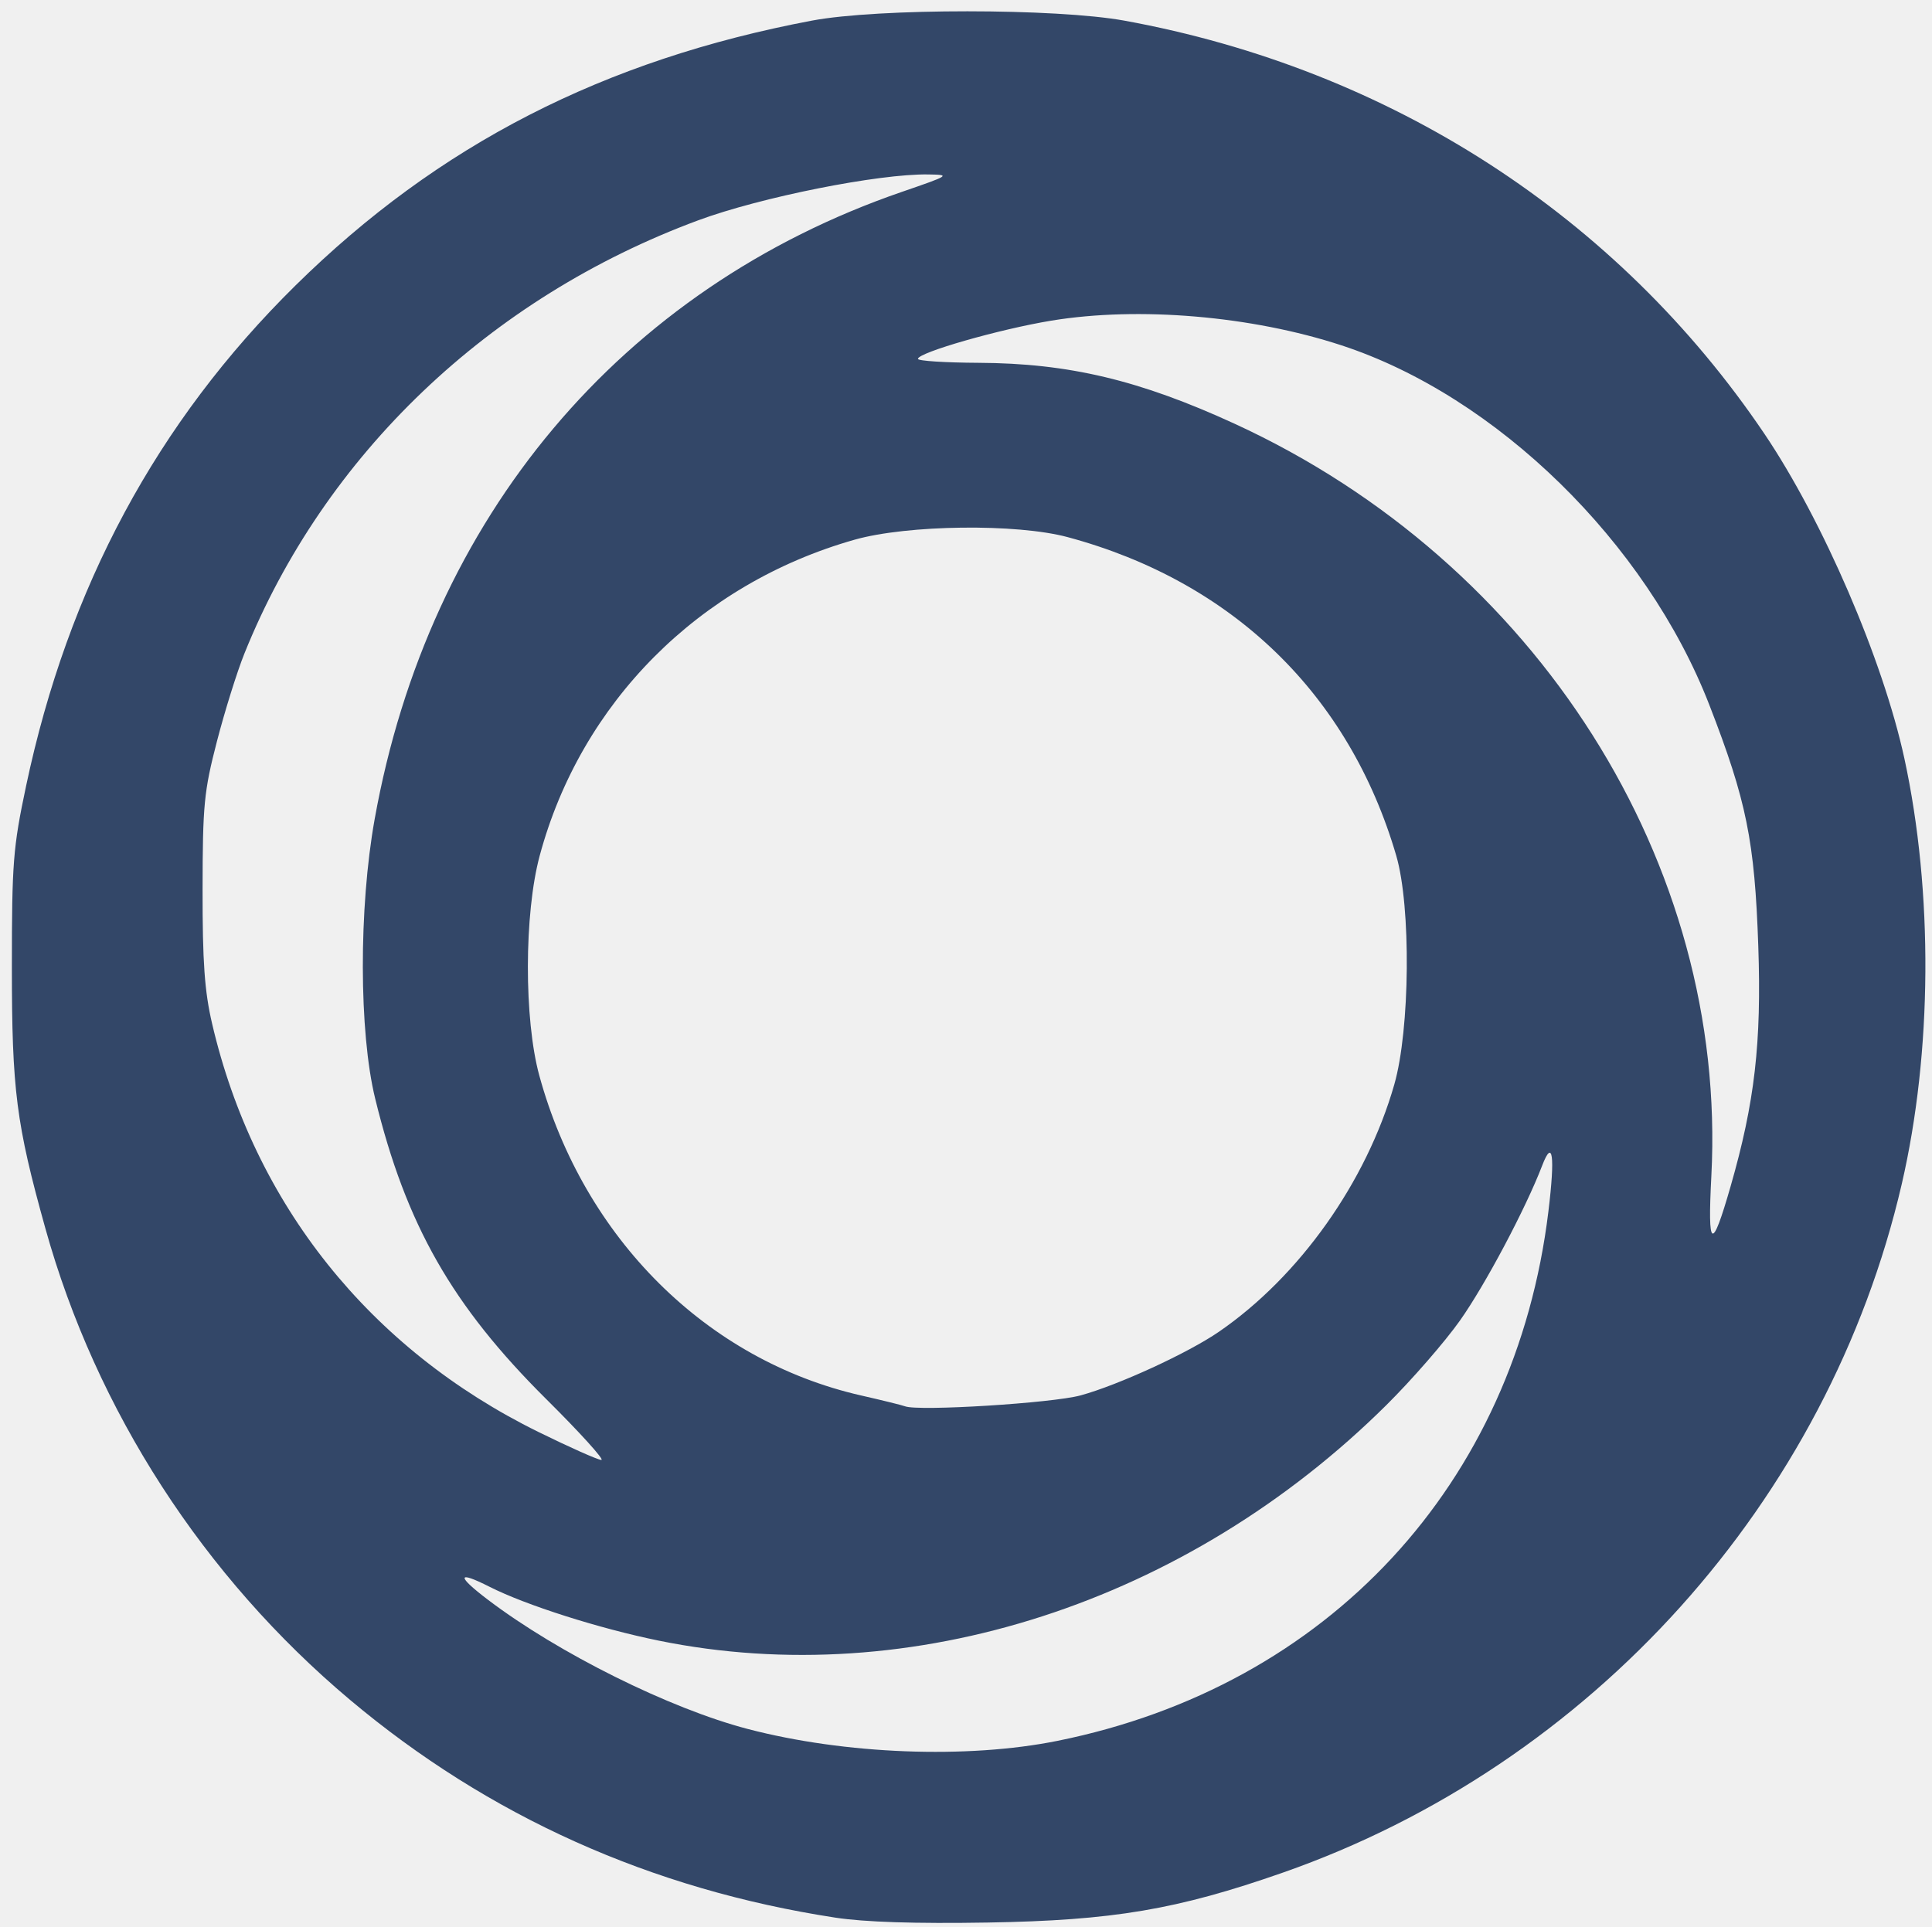
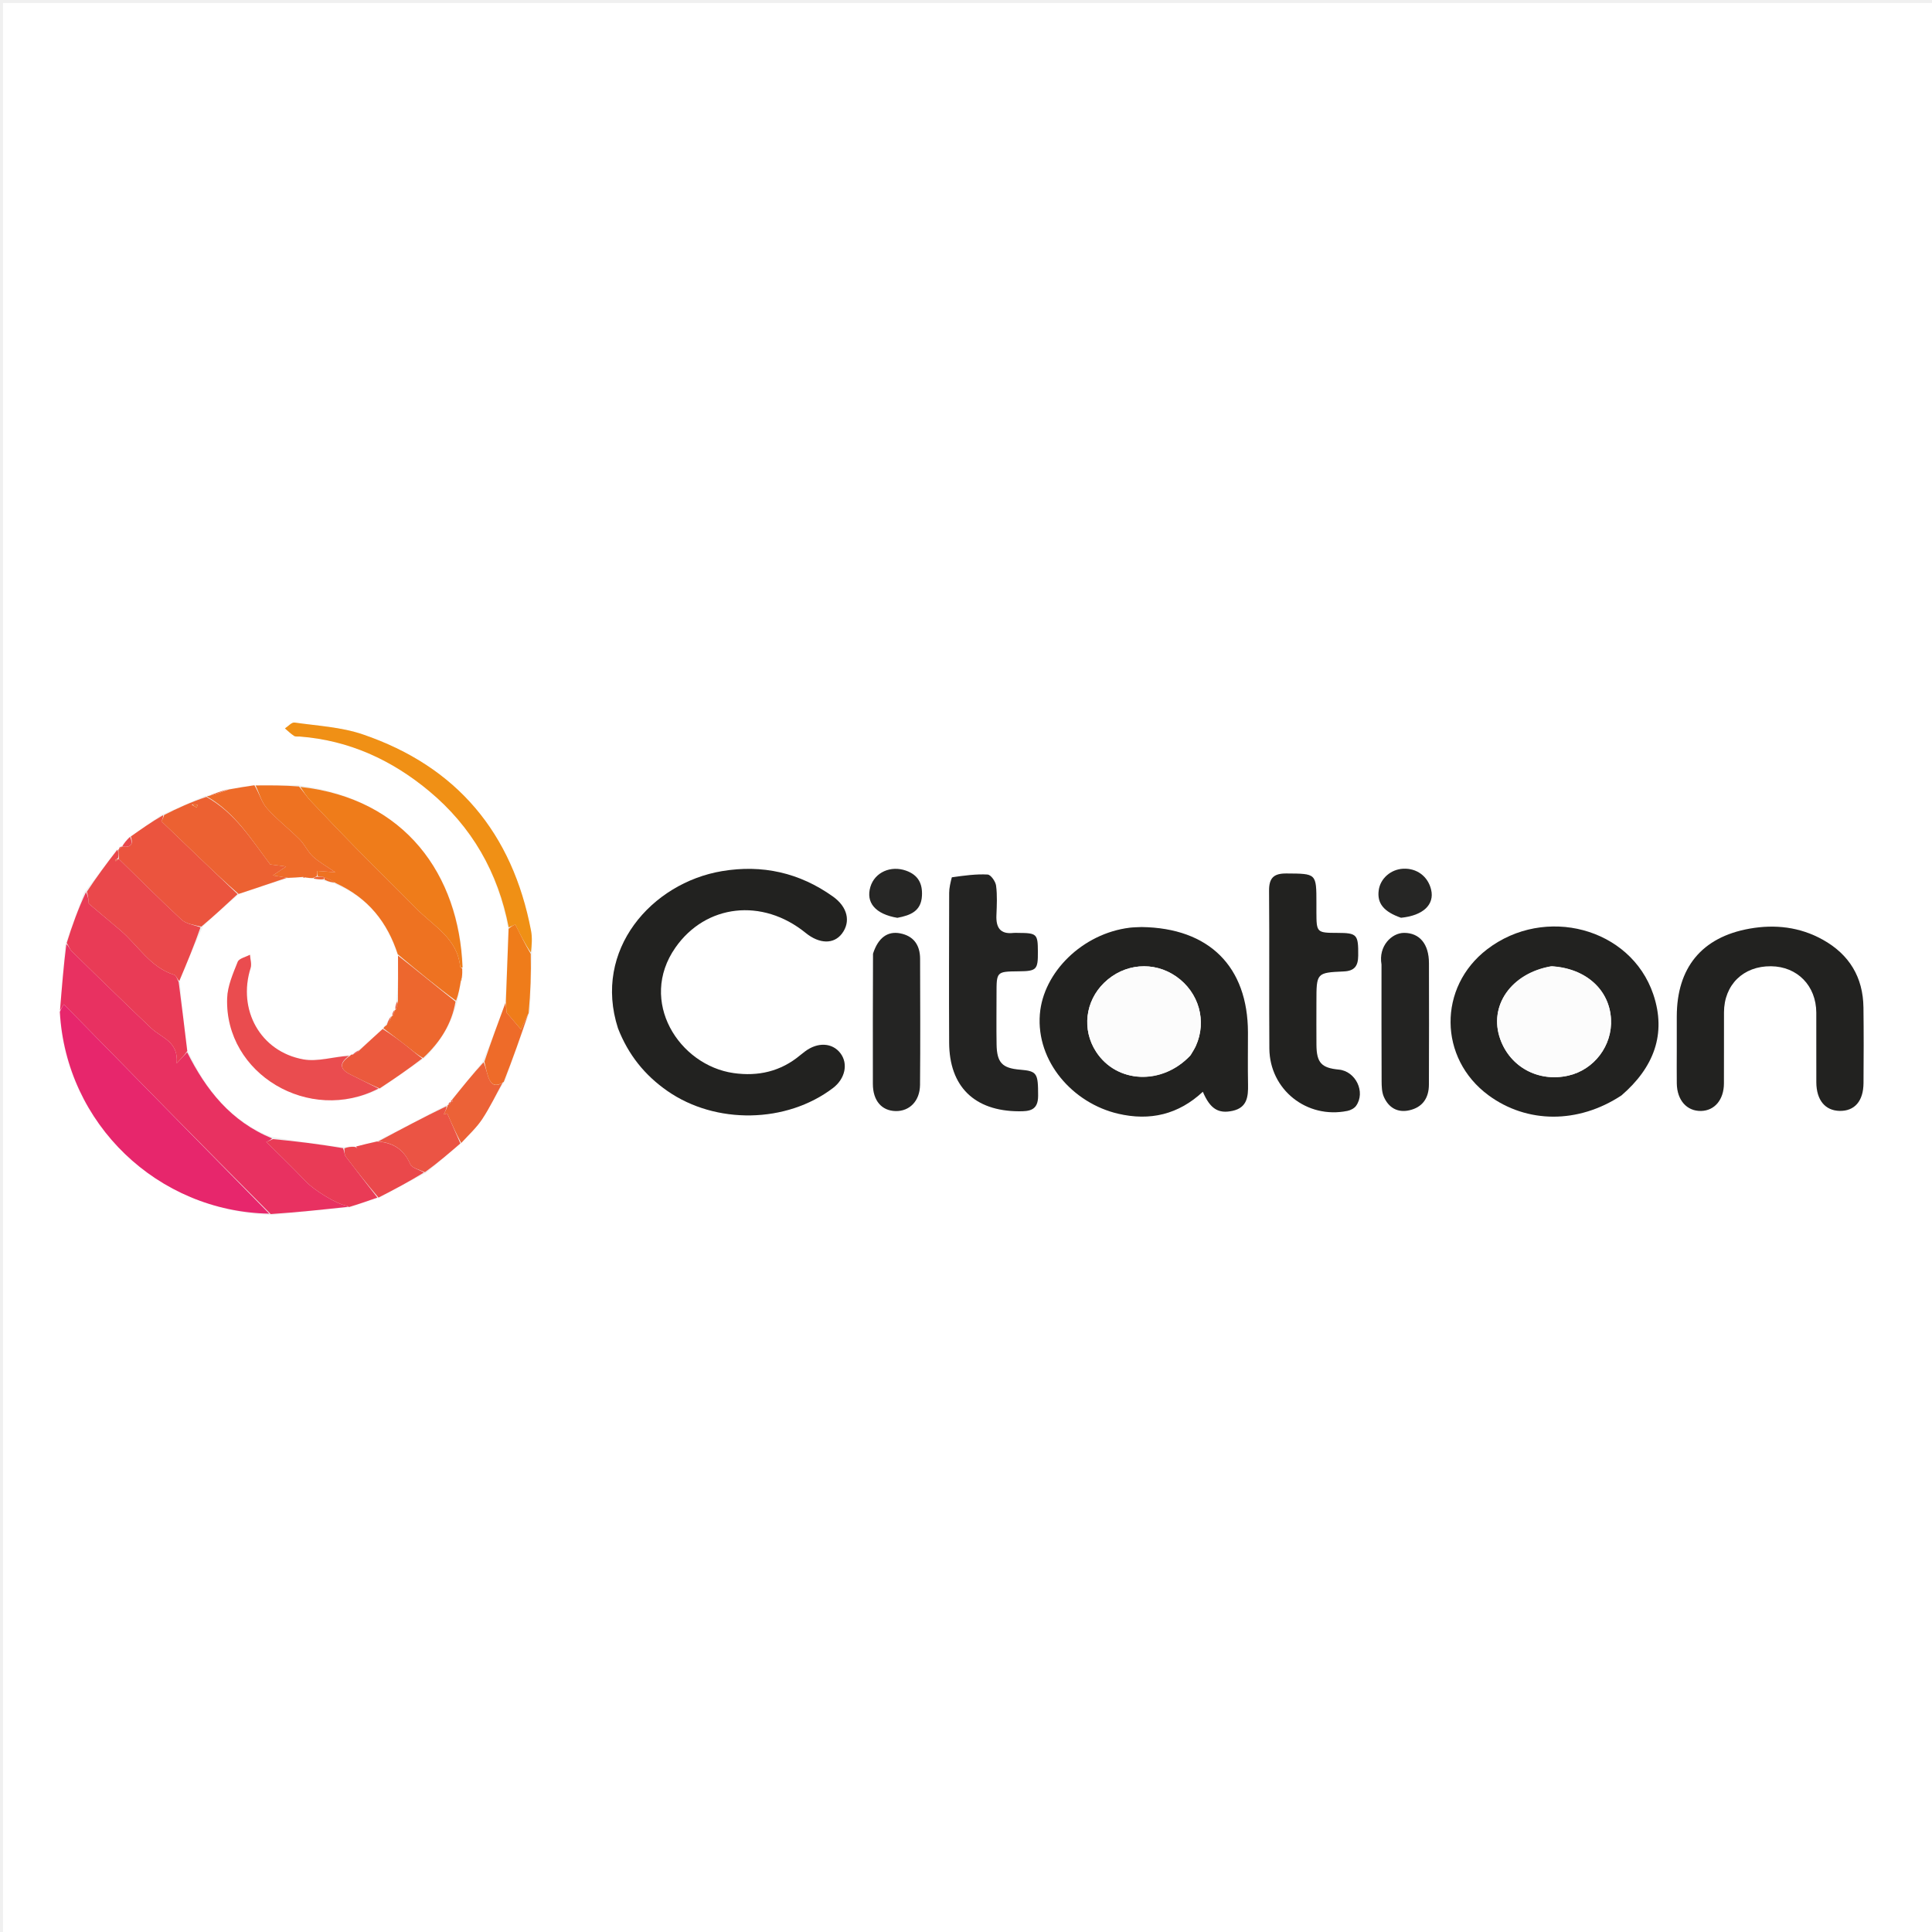
- <svg xmlns="http://www.w3.org/2000/svg" version="1.1" id="svg1" width="374" height="373" viewBox="0 0 374 373">
-   <g id="g1">
-     <path style="fill:#334768;fill-opacity:1" d="M 161.694,371.288 C 126.084,365.822 94.612,351.694 67.753,329.119 39.405,305.292 18.615,273.112 8.785,237.845 3.125,217.538 2.298,211.082 2.299,187.194 c 10e-4,-20.167 0.23,-23.083 2.747,-35 C 13.174,113.721 30.404,81.693 57.173,55.3 84.823,28.038 116.874,11.595 157.194,3.988 c 12.753,-2.406 47.29,-2.398 60.5,0.015 51.383,9.385 95.409,37.82 123.877,80.009 11.306,16.755 22.959,43.798 27.086,62.861 5.597,25.851 5.402,56.861 -0.519,82.407 -14.226,61.38 -60.084,112.403 -119.8,133.294 -20.477,7.164 -32.856,9.258 -57.145,9.666 -13.978,0.235 -23.842,-0.083 -29.5,-0.952 z m 43,-34.225 c 52.375,-10.56 88.638,-49.677 95.052,-102.532 1.309,-10.784 0.839,-14.205 -1.214,-8.843 -3.183,8.313 -11.016,23.077 -15.918,30.005 -2.919,4.125 -9.317,11.477 -14.218,16.338 -38.6,38.282 -92.01,55.582 -140.866,45.628 -11.523,-2.348 -25.757,-6.879 -32.766,-10.43 -6.325,-3.205 -6.442,-2.141 -0.278,2.535 13.631,10.339 35.155,21.045 50.241,24.991 18.823,4.923 42.482,5.833 59.966,2.308 z m -98.901,-66.119 c -18.29,-18.162 -27.191,-33.795 -33.168,-58.25 -3.144,-12.864 -3.188,-36.859 -0.1,-54.081 10.483,-58.46 47.718,-102.764 102.09,-121.472 9.293,-3.197 9.444,-3.298 5.079,-3.366 -9.598,-0.149 -32.416,4.4 -44.5,8.871 -40.522,14.995 -72.4,45.428 -87.889,83.907 -1.408,3.498 -3.8,11.148 -5.314,17 -2.504,9.672 -2.756,12.278 -2.776,28.64 -0.017,14.09 0.384,19.738 1.843,26 8.148,34.977 30.52,62.984 63.136,79.043 6.05,2.979 11.547,5.425 12.216,5.436 0.669,0.011 -4.109,-5.267 -10.617,-11.73 z m 103.401,-0.773 c 7.334,-2.01 20.784,-8.201 26.779,-12.325 15.591,-10.727 28.524,-28.966 33.936,-47.86 3.055,-10.665 3.262,-34.43 0.386,-44.291 -9.098,-31.201 -31.671,-53.097 -63.601,-61.694 -9.878,-2.66 -31.021,-2.406 -41.259,0.495 -30.091,8.526 -52.976,31.5 -60.964,61.2 -3.017,11.216 -3.049,31.68 -0.068,42.565 8.618,31.466 32.415,55.124 62.291,61.927 4.125,0.939 7.95,1.883 8.5,2.097 2.569,1.001 28.524,-0.612 34,-2.113 z m 125.82,-40.477 c 4.673,-16.256 5.999,-27.762 5.359,-46.49 -0.697,-20.397 -2.279,-28.189 -9.49,-46.752 -12.215,-31.443 -41.174,-59.751 -71.189,-69.586 -17.4,-5.702 -39.254,-7.564 -56.156,-4.786 -10.046,1.651 -25.845,6.18 -25.843,7.408 7.6e-4,0.389 5.288,0.73 11.75,0.76 17.447,0.079 31.176,3.348 49.568,11.802 58.475,26.879 95.422,85.186 92.275,145.623 -0.745,14.309 0.068,14.75 3.726,2.022 z" id="path1" />
-   </g>
+ <svg xmlns="http://www.w3.org/2000/svg" version="1.1" id="Layer_1" x="0px" y="0px" width="100%" viewBox="0 0 650 650" enable-background="new 0 0 650 650" xml:space="preserve">
+   <path fill="#FFFFFF" opacity="1" stroke="none" d=" M386,651   C257.333,651 129.167,651 1,651   C1,434.333 1,217.667 1,1   C217.666,1 434.333,1 651,1   C651,217.666 651,434.333 651,651   C562.833,651 474.667,651 386,651  M151.182,370.798   C151.004,371.117 150.827,371.437 150.603,371.753   C150.603,371.753 150.577,371.713 149.927,371.899   C142.349,375.952 134.771,380.005 126.408,384.038   C124.202,384.602 121.996,385.167 119.834,385.909   C119.834,385.909 119.678,385.813 118.952,385.604   C117.964,385.755 116.976,385.906 115.079,385.923   C107.387,384.944 99.695,383.966 91.486,382.526   C77.684,377.316 69.294,366.695 63.034,353.208   C62.061,345.594 61.088,337.979 60.528,329.696   C62.97,323.784 65.411,317.872 68.38,311.548   C72.228,307.974 76.077,304.399 80.627,300.688   C85.944,298.888 91.261,297.088 97.317,295.403   C98.844,295.282 100.372,295.16 102.111,295.271   C102.111,295.271 102.418,295.317 102.418,295.317   C102.418,295.317 102.628,295.089 103.433,295.406   C104.007,295.412 104.582,295.418 105.868,295.753   C106.907,295.842 107.946,295.931 109.52,296.472   C110.666,296.704 111.812,296.935 113.361,297.707   C123.972,302.168 130.341,310.347 133.98,321.968   C133.948,326.889 133.916,331.809 133.311,337.155   C133.115,338.075 132.919,338.996 132.857,339.916   C132.857,339.916 132.806,339.792 132.295,340.145   C132.108,340.729 131.922,341.312 131.856,341.903   C131.856,341.903 131.81,341.791 131.266,342.12   C130.79,343.061 130.315,344.002 129.367,345.105   C129.251,345.404 129.135,345.702 128.467,346.368   C125.975,348.679 123.483,350.991 120.393,353.433   C119.726,353.895 119.059,354.358 118.191,354.752   C118.191,354.752 118.026,354.885 117.214,354.969   C112.146,355.527 106.861,357.287 102.052,356.417   C87.56,353.798 79.865,339.693 84.32,325.663   C84.741,324.337 84.195,322.704 84.097,321.213   C82.672,321.99 80.431,322.442 79.968,323.603   C78.399,327.543 76.564,331.703 76.423,335.833   C75.553,361.346 104.136,378.278 128.053,366.172   C132.852,362.838 137.651,359.504 143.008,355.861   C148.217,350.508 152.02,344.367 153.974,336.413   C154.326,334.308 154.679,332.202 155.262,329.877   C155.389,329.659 155.357,329.467 155.596,328.523   C155.563,327.642 155.53,326.761 155.718,325.059   C154.455,294.406 136.375,268.655 100.101,264.149   C95.402,264.187 90.702,264.225 85.174,264.144   C82.443,264.633 79.713,265.122 76.293,265.515   C74.127,266.274 71.961,267.032 69.745,267.745   C69.745,267.745 69.681,267.724 68.921,267.752   C64.287,269.838 59.653,271.923 54.33,274.121   C50.892,276.557 47.454,278.994 43.463,281.649   C42.558,282.696 41.653,283.742 40.835,284.862   C40.835,284.862 40.855,284.751 40.306,284.912   C40.122,285.232 39.938,285.551 39.872,285.849   C39.872,285.849 39.8,285.753 39.171,285.973   C35.749,290.635 32.327,295.298 28.285,300.29   C26.259,305.875 24.234,311.461 21.958,317.808   C21.369,325.193 20.78,332.578 20.079,340.83   C22.199,378.146 53.055,407.655 91.764,408.772   C100.179,407.86 108.593,406.948 117.796,406.149   C120.855,405.071 123.914,403.992 127.706,402.9   C132.772,400.161 137.839,397.421 143.533,394.492   C147.317,391.226 151.1,387.96 155.448,384.391   C157.747,381.768 160.366,379.355 162.268,376.47   C164.845,372.561 166.873,368.289 169.823,363.767   C172.524,356.178 175.225,348.589 178.305,340.281   C178.507,333.852 178.71,327.424 179.036,320.096   C178.927,317.774 179.097,315.398 178.666,313.137   C172.417,280.319 153.76,257.89 122.051,247.073   C114.785,244.595 106.792,244.195 99.097,243.092   C98.131,242.954 96.943,244.37 95.858,245.066   C96.876,245.923 97.831,246.878 98.94,247.593   C99.433,247.911 100.237,247.75 100.9,247.802   C117.391,249.079 131.717,255.64 144.287,266.08   C158.754,278.095 167.585,293.54 171.075,312.938   C170.782,320.973 170.49,329.008 169.917,337.738   C167.58,344.087 165.244,350.437 162.365,357.198   C158.941,361.47 155.516,365.741 151.728,370.232   C151.728,370.232 151.618,370.644 151.671,370.754   C151.671,370.754 151.73,370.647 151.182,370.798  M207.978,346.354   C211.411,354.921 216.95,361.762 224.537,367.044   C240.779,378.353 264.554,377.98 280.238,366.059   C284.344,362.938 285.431,357.882 282.754,354.356   C280.034,350.775 275.077,350.532 270.8,353.773   C270.27,354.175 269.74,354.579 269.23,355.006   C262.688,360.475 255.111,362.208 246.815,361.028   C228.474,358.419 214.621,336.858 227.233,318.806   C237.448,304.187 256.485,302.031 271.032,313.847   C275.704,317.643 280.56,317.724 283.3,314.053   C286.28,310.058 285.144,305.142 280.26,301.65   C269.007,293.607 256.479,290.803 242.886,293.088   C219.291,297.056 199.374,319.544 207.978,346.354  M383.61,311.896   C382.447,311.965 381.277,311.972 380.123,312.112   C364.161,314.051 350.97,327.139 349.853,341.224   C348.59,357.143 360.94,371.134 376.167,374.692   C386.944,377.21 396.484,374.951 404.684,367.307   C407.133,373.068 409.911,374.783 414.712,373.721   C419.607,372.638 419.969,368.935 419.886,364.839   C419.768,359.016 419.866,353.189 419.857,347.364   C419.824,325.24 406.836,312.196 383.61,311.896  M545.784,368.316   C556.34,359.211 560.774,347.896 556.206,334.47   C548.604,312.129 519.756,304.531 500.357,319.359   C483.742,332.059 483.953,356.091 500.787,368.49   C513.73,378.022 530.962,378.134 545.784,368.316  M564.136,353.494   C564.134,357.158 564.093,360.822 564.141,364.486   C564.216,370.153 567.507,373.86 572.306,373.765   C576.841,373.675 579.962,369.998 579.994,364.547   C580.04,356.554 579.986,348.56 580.016,340.566   C580.052,331.304 586.526,324.984 595.828,325.08   C604.686,325.171 611.025,331.62 611.075,340.68   C611.118,348.507 611.037,356.334 611.086,364.161   C611.123,370.122 614.068,373.651 618.927,373.745   C623.927,373.842 626.907,370.479 626.953,364.431   C627.019,355.938 627.043,347.444 626.935,338.952   C626.805,328.76 622.162,321.131 613.297,316.176   C605.566,311.856 597.164,310.914 588.603,312.439   C572.511,315.305 564.139,325.609 564.136,342.005   C564.135,345.502 564.136,349 564.136,353.494  M319.944,295.485   C319.734,297.122 319.346,298.758 319.342,300.395   C319.297,317.204 319.253,334.014 319.333,350.823   C319.403,365.578 327.843,373.781 342.717,373.879   C346.404,373.903 349.257,373.581 349.259,368.678   C349.261,361.108 348.955,360.359 343.199,359.885   C337.188,359.39 335.388,357.53 335.285,351.365   C335.191,345.708 335.267,340.048 335.266,334.389   C335.265,326.869 335.265,326.869 342.711,326.788   C348.768,326.722 349.218,326.263 349.185,320.184   C349.153,314.177 348.861,313.902 342.484,313.868   C341.985,313.865 341.48,313.82 340.987,313.877   C336.487,314.396 335.063,312.047 335.231,307.947   C335.367,304.624 335.545,301.254 335.12,297.98   C334.937,296.569 333.34,294.29 332.285,294.232   C328.389,294.018 324.452,294.568 319.944,295.485  M442.894,336.591   C442.899,327.342 442.894,327.234 452.064,326.83   C455.761,326.667 456.921,324.962 456.949,321.49   C457.006,314.421 456.629,313.881 449.947,313.863   C443.003,313.844 442.916,313.759 442.888,306.913   C442.884,305.914 442.89,304.914 442.891,303.914   C442.897,293.786 442.895,293.945 432.795,293.873   C428.44,293.842 426.929,295.447 426.966,299.757   C427.121,317.419 426.941,335.083 427.064,352.746   C427.159,366.618 439.67,376.546 453.343,373.743   C454.389,373.528 455.628,372.894 456.224,372.06   C459.523,367.443 456.118,360.391 450.435,359.856   C444.59,359.306 442.958,357.544 442.9,351.567   C442.855,346.901 442.892,342.235 442.894,336.591  M293.683,321.263   C293.674,335.744 293.629,350.224 293.672,364.705   C293.689,370.329 296.644,373.715 301.356,373.805   C305.995,373.893 309.479,370.416 309.529,365.015   C309.658,350.869 309.587,336.72 309.551,322.572   C309.54,318.03 307.452,314.914 302.848,314.017   C298.595,313.189 295.423,315.535 293.683,321.263  M464.795,324.927   C464.796,337.883 464.769,350.839 464.831,363.795   C464.84,365.571 464.908,367.516 465.612,369.085   C467.198,372.62 470.134,374.417 474.063,373.564   C478.593,372.58 480.724,369.416 480.741,364.899   C480.792,351.279 480.788,337.659 480.755,324.039   C480.739,317.566 477.589,313.885 472.429,313.858   C468.21,313.837 463.7,318.317 464.795,324.927  M302.279,308.761   C306.414,307.935 309.879,306.514 310.177,301.42   C310.421,297.24 308.874,294.385 304.898,292.949   C299.681,291.064 294.303,293.487 292.838,298.367   C291.254,303.642 294.483,307.539 302.279,308.761  M471.733,308.815   C478.854,308.025 482.67,304.307 481.482,299.316   C480.418,294.844 476.659,292.034 472.063,292.277   C467.88,292.497 464.389,295.581 463.856,299.527   C463.27,303.866 465.472,306.716 471.733,308.815  z" />
+   <path fill="#222220" opacity="1" stroke="none" d=" M207.921,345.96   C199.374,319.544 219.291,297.056 242.886,293.088   C256.479,290.803 269.007,293.607 280.26,301.65   C285.144,305.142 286.28,310.058 283.3,314.053   C280.56,317.724 275.704,317.643 271.032,313.847   C256.485,302.031 237.448,304.187 227.233,318.806   C214.621,336.858 228.474,358.419 246.815,361.028   C255.111,362.208 262.688,360.475 269.23,355.006   C269.74,354.579 270.27,354.175 270.8,353.773   C275.077,350.532 280.034,350.775 282.754,354.356   C285.431,357.882 284.344,362.938 280.238,366.059   C264.554,377.98 240.779,378.353 224.537,367.044   C216.95,361.762 211.411,354.921 207.921,345.96  z" />
+   <path fill="#222220" opacity="1" stroke="none" d=" M384.081,311.895   C406.836,312.196 419.824,325.24 419.857,347.364   C419.866,353.189 419.768,359.016 419.886,364.839   C419.969,368.935 419.607,372.638 414.712,373.721   C409.911,374.783 407.133,373.068 404.684,367.307   C396.484,374.951 386.944,377.21 376.167,374.692   C360.94,371.134 348.59,357.143 349.853,341.224   C350.97,327.139 364.161,314.051 380.123,312.112   C381.277,311.972 382.447,311.965 384.081,311.895  M400.624,354.939   C401.195,353.928 401.844,352.954 402.323,351.901   C406.118,343.556 403.375,333.874 395.736,328.542   C388.164,323.256 378.217,324.113 371.496,330.63   C365.076,336.856 363.947,346.413 368.756,353.831   C375.654,364.474 390.873,365.285 400.624,354.939  z" />
+   <path fill="#222220" opacity="1" stroke="none" d=" M545.51,368.547   C530.962,378.134 513.73,378.022 500.787,368.49   C483.953,356.091 483.742,332.059 500.357,319.359   C519.756,304.531 548.604,312.129 556.206,334.47   C560.774,347.896 556.34,359.211 545.51,368.547  M521.751,325.103   C508.365,327.438 500.724,338.474 504.756,349.65   C508.155,359.074 517.63,364.139 527.634,361.879   C536.357,359.908 542.519,351.725 542,342.801   C541.429,332.964 533.556,325.776 521.751,325.103  z" />
+   <path fill="#222220" opacity="1" stroke="none" d=" M564.136,352.996   C564.136,349 564.135,345.502 564.136,342.005   C564.139,325.609 572.511,315.305 588.603,312.439   C597.164,310.914 605.566,311.856 613.297,316.176   C622.162,321.131 626.805,328.76 626.935,338.952   C627.043,347.444 627.019,355.938 626.953,364.431   C626.907,370.479 623.927,373.842 618.927,373.745   C614.068,373.651 611.123,370.122 611.086,364.161   C611.037,356.334 611.118,348.507 611.075,340.68   C611.025,331.62 604.686,325.171 595.828,325.08   C586.526,324.984 580.052,331.304 580.016,340.566   C579.986,348.56 580.04,356.554 579.994,364.547   C579.962,369.998 576.841,373.675 572.306,373.765   C567.507,373.86 564.216,370.153 564.141,364.486   C564.093,360.822 564.134,357.158 564.136,352.996  z" />
+   <path fill="#E83161" opacity="1" stroke="none" d=" M20.191,339.963   C20.78,332.578 21.369,325.193 22.322,317.649   C23.17,318.357 23.487,319.394 24.166,320.064   C29.974,325.79 35.841,331.456 41.703,337.128   C44.756,340.082 47.818,343.026 50.904,345.945   C54.337,349.191 60.114,350.398 59.451,357.734   C61.217,355.864 62.092,354.937 62.966,354.01   C69.294,366.695 77.684,377.316 91.549,383.01   C90.697,383.794 89.782,384.095 89.588,384.159   C93.891,388.45 98.504,392.864 102.891,397.492   C105.639,400.391 113.201,405.128 116.687,405.67   C116.81,405.689 116.902,405.91 117.008,406.037   C108.593,406.948 100.179,407.86 91.064,408.454   C67.383,384.701 44.403,361.266 21.47,337.878   C21.201,338.316 20.696,339.139 20.191,339.963  z" />
+   <path fill="#232322" opacity="1" stroke="none" d=" M320.237,295.158   C324.452,294.568 328.389,294.018 332.285,294.232   C333.34,294.29 334.937,296.569 335.12,297.98   C335.545,301.254 335.367,304.624 335.231,307.947   C335.063,312.047 336.487,314.396 340.987,313.877   C341.48,313.82 341.985,313.865 342.484,313.868   C348.861,313.902 349.153,314.177 349.185,320.184   C349.218,326.263 348.768,326.722 342.711,326.788   C335.265,326.869 335.265,326.869 335.266,334.389   C335.267,340.048 335.191,345.708 335.285,351.365   C335.388,357.53 337.188,359.39 343.199,359.885   C348.955,360.359 349.261,361.108 349.259,368.678   C349.257,373.581 346.404,373.903 342.717,373.879   C327.843,373.781 319.403,365.578 319.333,350.823   C319.253,334.014 319.297,317.204 319.342,300.395   C319.346,298.758 319.734,297.122 320.237,295.158  z" />
+   <path fill="#222220" opacity="1" stroke="none" d=" M442.893,337.081   C442.892,342.235 442.855,346.901 442.9,351.567   C442.958,357.544 444.59,359.306 450.435,359.856   C456.118,360.391 459.523,367.443 456.224,372.06   C455.628,372.894 454.389,373.528 453.343,373.743   C439.67,376.546 427.159,366.618 427.064,352.746   C426.941,335.083 427.121,317.419 426.966,299.757   C426.929,295.447 428.44,293.842 432.795,293.873   C442.895,293.945 442.897,293.786 442.891,303.914   C442.89,304.914 442.884,305.914 442.888,306.913   C442.916,313.759 443.003,313.844 449.947,313.863   C456.629,313.881 457.006,314.421 456.949,321.49   C456.921,324.962 455.761,326.667 452.064,326.83   C442.894,327.234 442.899,327.342 442.893,337.081  z" />
+   <path fill="#E7266C" opacity="1" stroke="none" d=" M20.135,340.397   C20.696,339.139 21.201,338.316 21.47,337.878   C44.403,361.266 67.383,384.701 90.604,408.322   C53.055,407.655 22.199,378.146 20.135,340.397  z" />
+   <path fill="#EE7221" opacity="1" stroke="none" d=" M155.031,330.097   C154.679,332.202 154.326,334.308 153.437,336.699   C146.542,331.675 140.185,326.364 133.827,321.054   C130.341,310.347 123.972,302.168 113.006,297.14   C111.433,296.05 110.216,295.527 108.666,295.001   C107.893,294.982 107.451,294.967 106.844,294.713   C106.704,293.985 106.73,293.496 106.755,293.006   C108.559,293.148 110.363,293.289 112.843,293.483   C109.801,291.389 107.292,290.03 105.262,288.151   C103.508,286.529 102.506,284.11 100.807,282.407   C97.228,278.82 93.143,275.707 89.796,271.93   C87.971,269.871 87.232,266.85 86.003,264.264   C90.702,264.225 95.402,264.187 100.61,264.611   C102.202,266.489 103.168,268.014 104.386,269.302   C109.653,274.875 114.943,280.429 120.322,285.895   C126.877,292.556 133.566,299.087 140.129,305.74   C145.874,311.564 153.874,315.708 154.81,325.183   C154.834,325.436 155.259,325.648 155.497,325.88   C155.53,326.761 155.563,327.642 155.347,329.042   C155.053,329.737 155.031,329.916 155.031,330.097  z" />
+   <path fill="#242423" opacity="1" stroke="none" d=" M293.721,320.848   C295.423,315.535 298.595,313.189 302.848,314.017   C307.452,314.914 309.54,318.03 309.551,322.572   C309.587,336.72 309.658,350.869 309.529,365.015   C309.479,370.416 305.995,373.893 301.356,373.805   C296.644,373.715 293.689,370.329 293.672,364.705   C293.629,350.224 293.674,335.744 293.721,320.848  z" />
+   <path fill="#232322" opacity="1" stroke="none" d=" M464.795,324.483   C463.7,318.317 468.21,313.837 472.429,313.858   C477.589,313.885 480.739,317.566 480.755,324.039   C480.788,337.659 480.792,351.279 480.741,364.899   C480.724,369.416 478.593,372.58 474.063,373.564   C470.134,374.417 467.198,372.62 465.612,369.085   C464.908,367.516 464.84,365.571 464.831,363.795   C464.769,350.839 464.796,337.883 464.795,324.483  z" />
+   <path fill="#EF7C1A" opacity="1" stroke="none" d=" M155.607,325.469   C155.259,325.648 154.834,325.436 154.81,325.183   C153.874,315.708 145.874,311.564 140.129,305.74   C133.566,299.087 126.877,292.556 120.322,285.895   C114.943,280.429 109.653,274.875 104.386,269.302   C103.168,268.014 102.202,266.489 101.06,264.743   C136.375,268.655 154.455,294.406 155.607,325.469  z" />
+   <path fill="#E93B56" opacity="1" stroke="none" d=" M63,353.609   C62.092,354.937 61.217,355.864 59.451,357.734   C60.114,350.398 54.337,349.191 50.904,345.945   C47.818,343.026 44.756,340.082 41.703,337.128   C35.841,331.456 29.974,325.79 24.166,320.064   C23.487,319.394 23.17,318.357 22.447,317.268   C24.234,311.461 26.259,305.875 28.922,300.175   C29.673,301.534 29.786,303.008 29.864,304.017   C33.453,307.045 36.949,309.991 40.441,312.941   C46.45,318.018 50.493,325.464 58.657,327.993   C59.324,328.199 59.638,329.547 60.115,330.365   C61.088,337.979 62.061,345.594 63,353.609  z" />
+   <path fill="#F09015" opacity="1" stroke="none" d=" M171.14,312.003   C167.585,293.54 158.754,278.095 144.287,266.08   C131.717,255.64 117.391,249.079 100.9,247.802   C100.237,247.75 99.433,247.911 98.94,247.593   C97.831,246.878 96.876,245.923 95.858,245.066   C96.943,244.37 98.131,242.954 99.097,243.092   C106.792,244.195 114.785,244.595 122.051,247.073   C153.76,257.89 172.417,280.319 178.666,313.137   C179.097,315.398 178.927,317.774 178.625,320.473   C176.607,317.596 175,314.341 173.378,311.057   C172.878,311.269 172.009,311.636 171.14,312.003  z" />
+   <path fill="#EB543E" opacity="1" stroke="none" d=" M44.016,281.43   C47.454,278.994 50.892,276.557 54.901,274.244   C54.916,275.269 54.36,276.172 54.285,276.294   C58.649,280.483 62.836,284.514 67.036,288.532   C71.326,292.636 75.628,296.728 79.925,300.825   C76.077,304.399 72.228,307.974 67.728,311.767   C65.044,311.15 62.564,310.796 61.055,309.396   C53.893,302.755 46.994,295.828 40.001,289.002   C40,289 39.996,288.996 39.994,288.591   C39.928,287.375 39.864,286.564 39.8,285.753   C39.8,285.753 39.872,285.849 40.093,285.785   C40.494,285.398 40.674,285.075 40.855,284.751   C40.855,284.751 40.835,284.862 41.142,284.888   C44.289,285.214 44.845,283.832 44.016,281.43  z" />
+   <path fill="#EA484B" opacity="1" stroke="none" d=" M40.002,289.003   C46.994,295.828 53.893,302.755 61.055,309.396   C62.564,310.796 65.044,311.15 67.464,311.973   C65.411,317.872 62.97,323.784 60.322,330.03   C59.638,329.547 59.324,328.199 58.657,327.993   C50.493,325.464 46.45,318.018 40.441,312.941   C36.949,309.991 33.453,307.045 29.864,304.017   C29.786,303.008 29.673,301.534 29.232,300.01   C32.327,295.298 35.749,290.635 39.486,285.863   C39.864,286.564 39.928,287.375 39.754,288.604   C39.242,289.142 38.967,289.26 38.692,289.379   C38.779,289.502 38.866,289.626 38.953,289.75   C39.303,289.501 39.653,289.252 40.002,289.003  z" />
+   <path fill="#EA4C4F" opacity="1" stroke="none" d=" M127.348,366.225   C104.136,378.278 75.553,361.346 76.423,335.833   C76.564,331.703 78.399,327.543 79.968,323.603   C80.431,322.442 82.672,321.99 84.097,321.213   C84.195,322.704 84.741,324.337 84.32,325.663   C79.865,339.693 87.56,353.798 102.052,356.417   C106.861,357.287 112.146,355.527 117.431,355.222   C114.255,357.557 114.076,359.575 117.799,361.462   C120.972,363.07 124.164,364.639 127.348,366.225  M113.518,360.412   C113.518,360.412 113.585,360.523 113.518,360.412  z" />
+   <path fill="#EC6132" opacity="1" stroke="none" d=" M80.276,300.757   C75.628,296.728 71.326,292.636 67.036,288.532   C62.836,284.514 58.649,280.483 54.285,276.294   C54.36,276.172 54.916,275.269 55.245,274.188   C59.653,271.923 64.287,269.838 69.438,268.106   C79.121,273.526 84.351,282.126 90.913,290.829   C91.639,290.925 93.513,291.171 96.248,291.531   C94.492,292.721 93.486,293.401 91.82,294.529   C94.004,294.877 95.291,295.083 96.578,295.288   C91.261,297.088 85.944,298.888 80.276,300.757  M64.472,270.687   C65.021,271.026 65.569,271.365 66.117,271.703   C66.253,271.429 66.388,271.155 66.523,270.88   C65.987,270.676 65.45,270.471 64.472,270.687  z" />
+   <path fill="#EE6B29" opacity="1" stroke="none" d=" M96.947,295.346   C95.291,295.083 94.004,294.877 91.82,294.529   C93.486,293.401 94.492,292.721 96.248,291.531   C93.513,291.171 91.639,290.925 90.913,290.829   C84.351,282.126 79.121,273.526 69.818,268.092   C69.681,267.724 69.745,267.745 70.161,267.831   C72.711,267.148 74.847,266.38 76.982,265.612   C79.713,265.122 82.443,264.633 85.588,264.204   C87.232,266.85 87.971,269.871 89.796,271.93   C93.143,275.707 97.228,278.82 100.807,282.407   C102.506,284.11 103.508,286.529 105.262,288.151   C107.292,290.03 109.801,291.389 112.843,293.483   C110.363,293.289 108.559,293.148 106.755,293.006   C106.73,293.496 106.704,293.985 106.6,294.732   C106.067,295.135 105.611,295.28 105.156,295.424   C104.582,295.418 104.007,295.412 102.91,295.233   C102.388,295.06 101.9,295.039 101.9,295.039   C100.372,295.16 98.844,295.282 96.947,295.346  z" />
+   <path fill="#E93B56" opacity="1" stroke="none" d=" M117.402,406.093   C116.902,405.91 116.81,405.689 116.687,405.67   C113.201,405.128 105.639,400.391 102.891,397.492   C98.504,392.864 93.891,388.45 89.588,384.159   C89.782,384.095 90.697,383.794 91.807,383.24   C99.695,383.966 107.387,384.944 115.407,386.288   C115.913,387.475 115.849,388.478 116.308,389.088   C119.805,393.74 123.405,398.315 126.973,402.914   C123.914,403.992 120.855,405.071 117.402,406.093  z" />
+   <path fill="#ED672E" opacity="1" stroke="none" d=" M133.904,321.511   C140.185,326.364 146.542,331.675 153.251,336.982   C152.02,344.367 148.217,350.508 142.342,355.951   C140.125,354.718 138.617,353.341 137.015,352.083   C134.382,350.015 131.688,348.024 129.019,346.001   C129.135,345.702 129.251,345.404 129.975,344.993   C130.992,343.852 131.401,342.821 131.81,341.791   C131.81,341.791 131.856,341.903 132.108,341.774   C132.508,341.028 132.657,340.41 132.806,339.792   C132.806,339.792 132.857,339.916 133.125,339.748   C133.556,338.63 133.72,337.68 133.884,336.73   C133.916,331.809 133.948,326.889 133.904,321.511  z" />
+   <path fill="#EB593D" opacity="1" stroke="none" d=" M128.743,346.184   C131.688,348.024 134.382,350.015 137.015,352.083   C138.617,353.341 140.125,354.718 142.062,356.105   C137.651,359.504 132.852,362.838 127.701,366.199   C124.164,364.639 120.972,363.07 117.799,361.462   C114.076,359.575 114.255,357.557 117.837,355.18   C118.026,354.885 118.191,354.752 118.647,354.815   C119.731,354.354 120.361,353.828 120.99,353.303   C123.483,350.991 125.975,348.679 128.743,346.184  z" />
+   <path fill="#EB5444" opacity="1" stroke="none" d=" M127.192,384.057   C134.771,380.005 142.349,375.952 150.26,372.15   C150.15,373.252 149.707,374.104 149.263,374.957   C149.665,374.836 150.066,374.716 150.468,374.596   C151.94,377.962 153.412,381.328 154.884,384.694   C151.1,387.96 147.317,391.226 142.951,394.378   C140.884,393.437 138.596,392.96 138.058,391.723   C135.926,386.816 132.385,384.387 127.192,384.057  z" />
+   <path fill="#EA484B" opacity="1" stroke="none" d=" M126.8,384.048   C132.385,384.387 135.926,386.816 138.058,391.723   C138.596,392.96 140.884,393.437 142.637,394.472   C137.839,397.421 132.772,400.161 127.339,402.907   C123.405,398.315 119.805,393.74 116.308,389.088   C115.849,388.478 115.913,387.475 115.861,386.355   C116.976,385.906 117.964,385.755 119.435,385.857   C120.022,386.178 120.125,386.245 120.229,386.313   C120.082,386.119 119.936,385.925 119.789,385.731   C121.996,385.167 124.202,384.602 126.8,384.048  z" />
+   <path fill="#262625" opacity="1" stroke="none" d=" M301.887,308.789   C294.483,307.539 291.254,303.642 292.838,298.367   C294.303,293.487 299.681,291.064 304.898,292.949   C308.874,294.385 310.421,297.24 310.177,301.42   C309.879,306.514 306.414,307.935 301.887,308.789  z" />
+   <path fill="#262625" opacity="1" stroke="none" d=" M471.345,308.767   C465.472,306.716 463.27,303.866 463.856,299.527   C464.389,295.581 467.88,292.497 472.063,292.277   C476.659,292.034 480.418,294.844 481.482,299.316   C482.67,304.307 478.854,308.025 471.345,308.767  z" />
+   <path fill="#EC6237" opacity="1" stroke="none" d=" M155.166,384.543   C153.412,381.328 151.94,377.962 150.468,374.596   C150.066,374.716 149.665,374.836 149.263,374.957   C149.707,374.104 150.15,373.252 150.586,372.056   C150.577,371.713 150.603,371.753 150.929,371.717   C151.413,371.336 151.571,370.991 151.73,370.647   C151.73,370.647 151.671,370.754 151.842,370.762   C152.141,370.735 152.268,370.698 152.394,370.662   C152.294,370.445 152.193,370.229 152.092,370.012   C155.516,365.741 158.941,361.47 162.7,357.385   C163.443,359.167 163.746,360.799 164.284,362.349   C165.139,364.812 166.617,365.968 169.137,364.173   C166.873,368.289 164.845,372.561 162.268,376.47   C160.366,379.355 157.747,381.768 155.166,384.543  z" />
+   <path fill="#EF7C1A" opacity="1" stroke="none" d=" M171.107,312.471   C172.009,311.636 172.878,311.269 173.378,311.057   C175,314.341 176.607,317.596 178.564,320.923   C178.71,327.424 178.507,333.852 177.845,340.864   C176.653,343.154 175.921,344.862 175.281,346.354   C173.839,344.665 172.488,343.083 170.427,340.669   C170.41,340.405 170.304,338.724 170.197,337.043   C170.49,329.008 170.782,320.973 171.107,312.471  z" />
+   <path fill="#EE6B29" opacity="1" stroke="none" d=" M170.057,337.39   C170.304,338.724 170.41,340.405 170.427,340.669   C172.488,343.083 173.839,344.665 175.281,346.354   C175.921,344.862 176.653,343.154 177.656,341.223   C175.225,348.589 172.524,356.178 169.48,363.97   C166.617,365.968 165.139,364.812 164.284,362.349   C163.746,360.799 163.443,359.167 162.971,357.179   C165.244,350.437 167.58,344.087 170.057,337.39  z" />
+   <path fill="#EC6132" opacity="1" stroke="none" d=" M76.638,265.563   C74.847,266.38 72.711,267.148 70.185,267.854   C71.961,267.032 74.127,266.274 76.638,265.563  z" />
+   <path fill="#EA484B" opacity="1" stroke="none" d=" M43.739,281.539   C44.845,283.832 44.289,285.214 41.099,284.851   C41.653,283.742 42.558,282.696 43.739,281.539  z" />
+   <path fill="#EE6B29" opacity="1" stroke="none" d=" M108.998,295.005   C110.216,295.527 111.433,296.05 112.804,296.87   C111.812,296.935 110.666,296.704 109.258,295.992   C108.996,295.343 108.997,295.174 108.998,295.005  z" />
+   <path fill="#EB593D" opacity="1" stroke="none" d=" M131.538,341.956   C131.401,342.821 130.992,343.852 130.212,344.912   C130.315,344.002 130.79,343.061 131.538,341.956  z" />
+   <path fill="#EC6132" opacity="1" stroke="none" d=" M108.666,295.001   C108.997,295.174 108.996,295.343 108.99,295.766   C107.946,295.931 106.907,295.842 105.512,295.589   C105.611,295.28 106.067,295.135 106.766,294.971   C107.451,294.967 107.893,294.982 108.666,295.001  z" />
+   <path fill="#EB593D" opacity="1" stroke="none" d=" M133.597,336.943   C133.72,337.68 133.556,338.63 133.058,339.748   C132.919,338.996 133.115,338.075 133.597,336.943  z" />
+   <path fill="#EA4C4F" opacity="1" stroke="none" d=" M120.691,353.368   C120.361,353.828 119.731,354.354 118.747,354.849   C119.059,354.358 119.726,353.895 120.691,353.368  z" />
+   <path fill="#EB593D" opacity="1" stroke="none" d=" M132.55,339.969   C132.657,340.41 132.508,341.028 132.047,341.771   C131.922,341.312 132.108,340.729 132.55,339.969  z" />
+   <path fill="#EF7C1A" opacity="1" stroke="none" d=" M155.146,329.987   C155.031,329.916 155.053,329.737 155.132,329.432   C155.357,329.467 155.389,329.659 155.146,329.987  z" />
+   <path fill="#EB5444" opacity="1" stroke="none" d=" M151.91,370.122   C152.193,370.229 152.294,370.445 152.394,370.662   C152.268,370.698 152.141,370.735 151.816,370.707   C151.618,370.644 151.728,370.232 151.91,370.122  z" />
+   <path fill="#EB5444" opacity="1" stroke="none" d=" M151.456,370.722   C151.571,370.991 151.413,371.336 150.952,371.719   C150.827,371.437 151.004,371.117 151.456,370.722  z" />
+   <path fill="#EA484B" opacity="1" stroke="none" d=" M40.58,284.832   C40.674,285.075 40.494,285.398 40.034,285.796   C39.938,285.551 40.122,285.232 40.58,284.832  z" />
+   <path fill="#EC6132" opacity="1" stroke="none" d=" M102.005,295.155   C101.9,295.039 102.388,295.06 102.508,295.074   C102.628,295.089 102.418,295.317 102.418,295.317   C102.418,295.317 102.111,295.271 102.005,295.155  z" />
+   <path fill="#FCFCFC" opacity="1" stroke="none" d=" M400.382,355.222   C390.873,365.285 375.654,364.474 368.756,353.831   C363.947,346.413 365.076,336.856 371.496,330.63   C378.217,324.113 388.164,323.256 395.736,328.542   C403.375,333.874 406.118,343.556 402.323,351.901   C401.844,352.954 401.195,353.928 400.382,355.222  z" />
+   <path fill="#FCFCFC" opacity="1" stroke="none" d=" M522.169,325.089   C533.556,325.776 541.429,332.964 542,342.801   C542.519,351.725 536.357,359.908 527.634,361.879   C517.63,364.139 508.155,359.074 504.756,349.65   C500.724,338.474 508.365,327.438 522.169,325.089  z" />
+   <path fill="#EB543E" opacity="1" stroke="none" d=" M40.001,289.002   C39.653,289.252 39.303,289.501 38.953,289.75   C38.866,289.626 38.779,289.502 38.692,289.379   C38.967,289.26 39.242,289.142 39.756,289.01   C39.996,288.996 40,289 40.001,289.002  z" />
+   <path fill="#EB593D" opacity="1" stroke="none" d=" M113.552,360.467   C113.585,360.523 113.518,360.412 113.552,360.467  z" />
+   <path fill="#EE6B29" opacity="1" stroke="none" d=" M64.693,270.476   C65.45,270.471 65.987,270.676 66.523,270.88   C66.388,271.155 66.253,271.429 66.117,271.703   C65.569,271.365 65.021,271.026 64.693,270.476  z" />
+   <path fill="#E93B56" opacity="1" stroke="none" d=" M119.812,385.82   C119.936,385.925 120.082,386.119 120.229,386.313   C120.125,386.245 120.022,386.178 119.798,385.962   C119.678,385.813 119.834,385.909 119.812,385.82  z" />
</svg>
